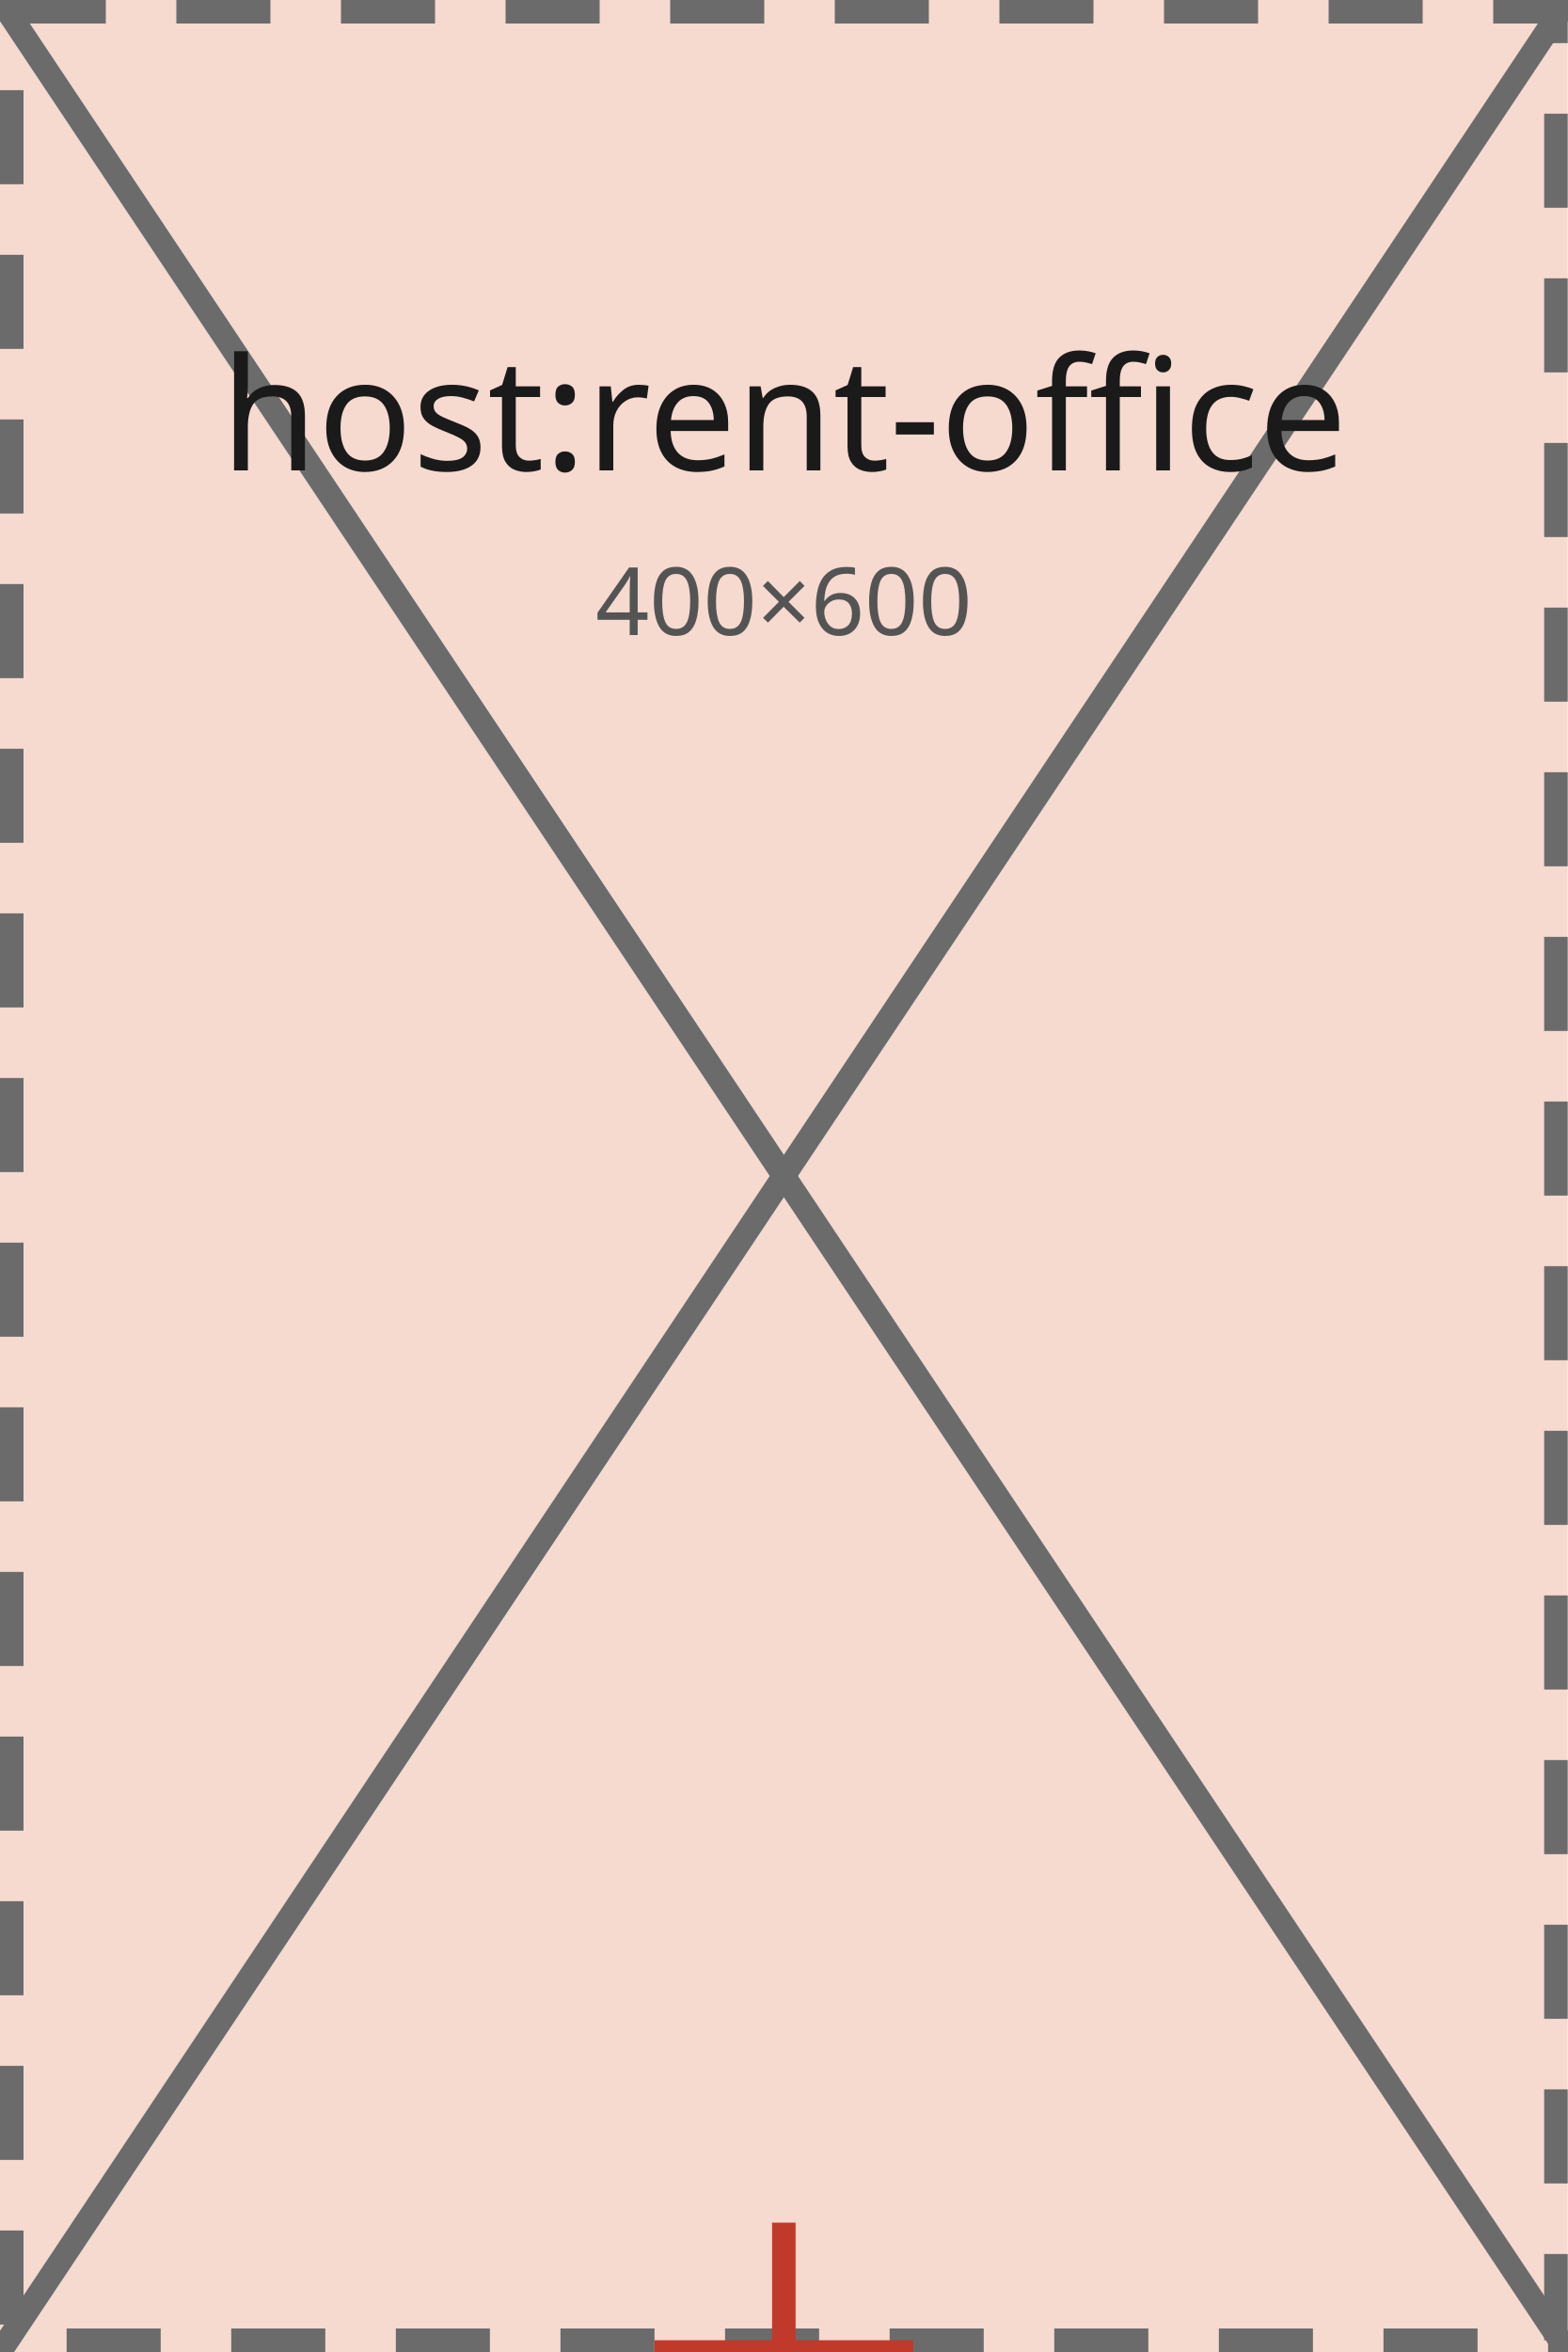
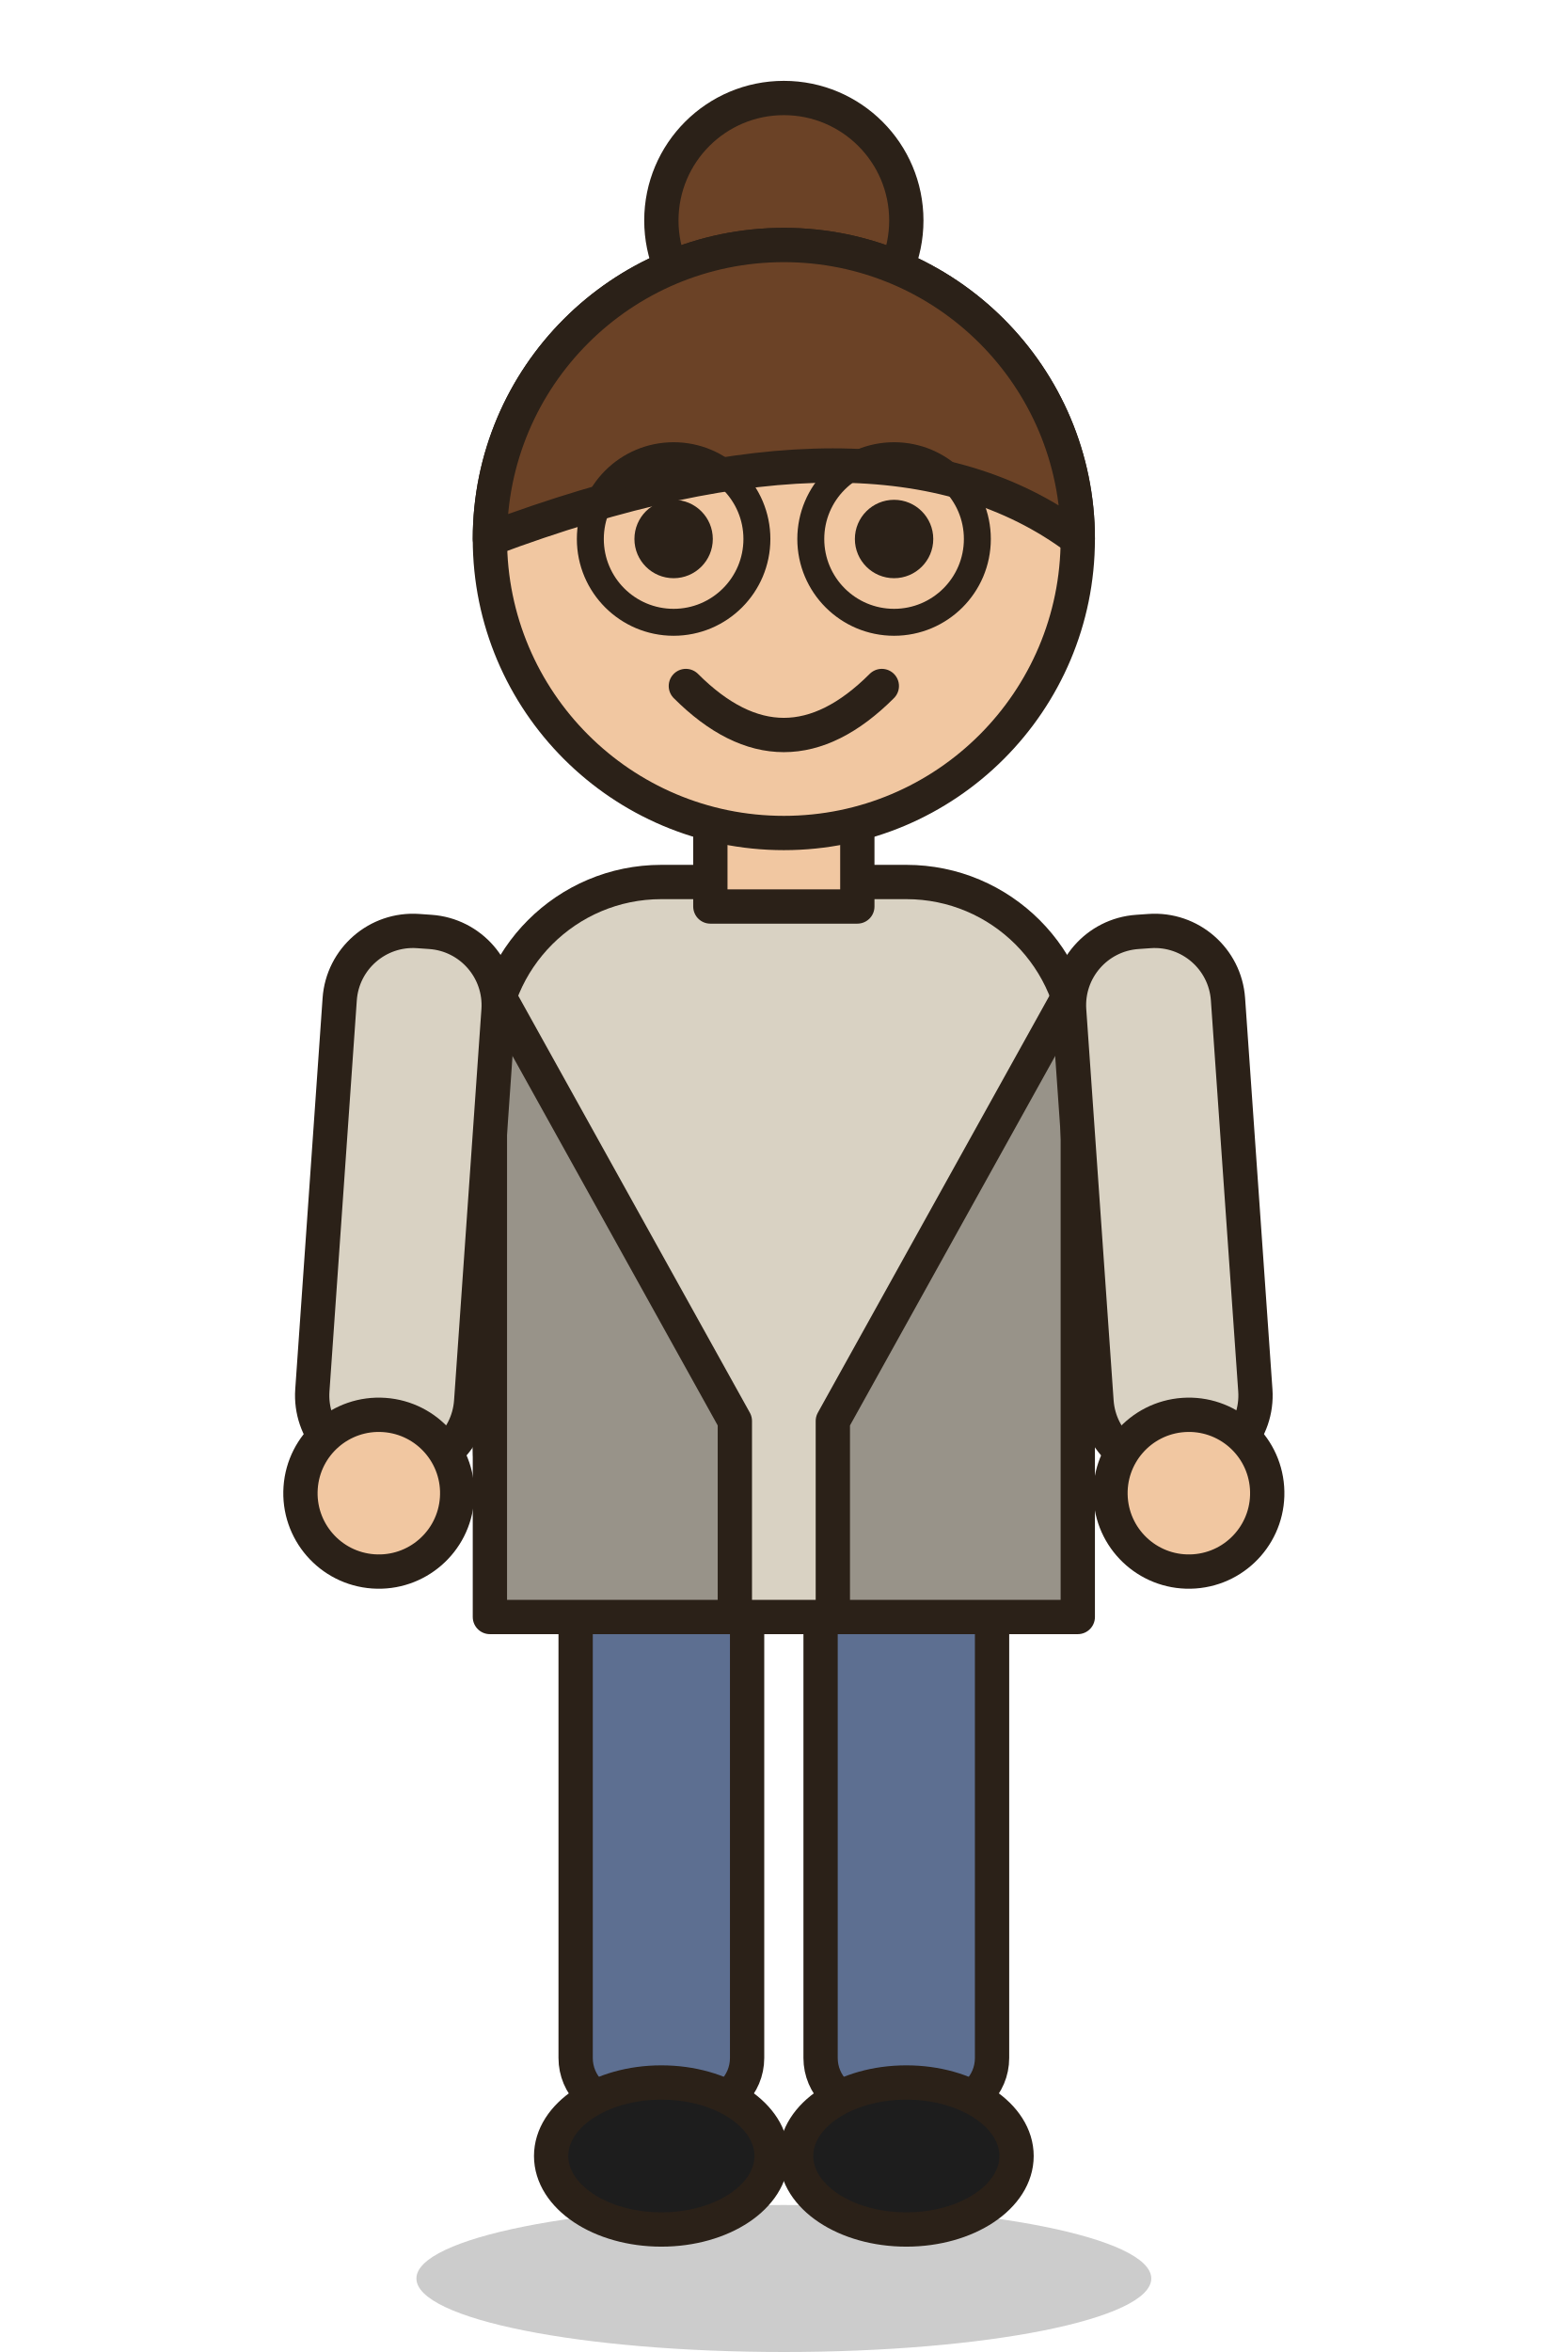
<svg xmlns="http://www.w3.org/2000/svg" viewBox="0 0 400 600" width="400" height="600">
-   <rect x="0" y="0" width="400" height="600" fill="#f6d9cf" />
-   <g fill="none" stroke="#6b6b6b" stroke-width="6">
-     <rect x="3" y="3" width="394" height="594" stroke-dasharray="24 18" />
-     <line x1="0" y1="0" x2="400" y2="600" />
-     <line x1="400" y1="0" x2="0" y2="600" />
+   <g transform="scale(6.25)">
+     <ellipse cx="32" cy="93" rx="15" ry="3" fill="#000000" opacity="0.2" />
+     <g>
+       <rect x="23.5" y="62" width="7" height="24" fill="#5d6f91" rx="2" stroke="#2b2118" stroke-width="1.4" stroke-linejoin="round" stroke-linecap="round" />
+       <ellipse cx="27" cy="88" rx="4.5" ry="3" fill="#1d1d1d" stroke="#2b2118" stroke-width="1.4" stroke-linejoin="round" stroke-linecap="round" />
+     </g>
+     <g>
+       <rect x="33.5" y="62" width="7" height="24" fill="#5d6f91" rx="2" stroke="#2b2118" stroke-width="1.4" stroke-linejoin="round" stroke-linecap="round" />
+       <ellipse cx="37" cy="88" rx="4.5" ry="3" fill="#1d1d1d" stroke="#2b2118" stroke-width="1.4" stroke-linejoin="round" stroke-linecap="round" />
+     </g>
+     <rect x="20" y="36" width="24" height="30" fill="#d9d2c3" rx="7" stroke="#2b2118" stroke-width="1.4" stroke-linejoin="round" stroke-linecap="round" />
+     <path d="M20 40 L30 58 V66 H20 Z M44 40 L34 58 V66 H44 Z" fill="#989389" stroke="#2b2118" stroke-width="1.4" stroke-linejoin="round" stroke-linecap="round" />
+     <g transform="rotate(4 17 39)">
+       <rect x="14" y="38" width="6.5" height="22" fill="#d9d2c3" rx="3" stroke="#2b2118" stroke-width="1.4" stroke-linejoin="round" stroke-linecap="round" />
+       <circle cx="17" cy="61" r="3.2" fill="#f1c7a1" stroke="#2b2118" stroke-width="1.4" stroke-linejoin="round" stroke-linecap="round" />
+     </g>
+     <g transform="rotate(-4 47 39)">
+       <rect x="43.5" y="38" width="6.5" height="22" fill="#d9d2c3" rx="3" stroke="#2b2118" stroke-width="1.4" stroke-linejoin="round" stroke-linecap="round" />
+       <circle cx="47" cy="61" r="3.2" fill="#f1c7a1" stroke="#2b2118" stroke-width="1.4" stroke-linejoin="round" stroke-linecap="round" />
+     </g>
+     <circle cx="32" cy="9" r="5" fill="#6b4226" stroke="#2b2118" stroke-width="1.4" stroke-linejoin="round" stroke-linecap="round" />
+     <rect x="29" y="31" width="6" height="6" fill="#f1c7a1" stroke="#2b2118" stroke-width="1.4" stroke-linejoin="round" stroke-linecap="round" />
+     <circle cx="32" cy="22" r="12" fill="#f1c7a1" stroke="#2b2118" stroke-width="1.4" stroke-linejoin="round" stroke-linecap="round" />
+     <path d="M20 22 A12 12 0 0 1 44 22 Q36 16 20 22 Z" fill="#6b4226" stroke="#2b2118" stroke-width="1.4" stroke-linejoin="round" stroke-linecap="round" />
+     <circle cx="27.5" cy="22" r="1.6" fill="#2b2118" />
+     <circle cx="36.5" cy="22" r="1.6" fill="#2b2118" />
+     <circle cx="27.5" cy="22" r="3.4" fill="none" stroke="#2b2118" stroke-width="1.1" stroke-linejoin="round" stroke-linecap="round" />
+     <circle cx="36.5" cy="22" r="3.4" fill="none" stroke="#2b2118" stroke-width="1.1" stroke-linejoin="round" stroke-linecap="round" />
+     <path d="M28 28 Q32 32 36 28" fill="none" stroke="#2b2118" stroke-width="1.4" stroke-linejoin="round" stroke-linecap="round" />
  </g>
-   <g stroke="#c0392b" stroke-width="6">
-     <line x1="167" y1="600" x2="233" y2="600" />
-     <line x1="200" y1="567" x2="200" y2="633" />
-   </g>
-   <text x="200" y="120" text-anchor="middle" font-family="sans-serif" font-size="40" fill="#1a1a1a">host:rent-office</text>
-   <text x="200" y="162" text-anchor="middle" font-family="sans-serif" font-size="24" fill="#545454">400×600</text>
</svg>
